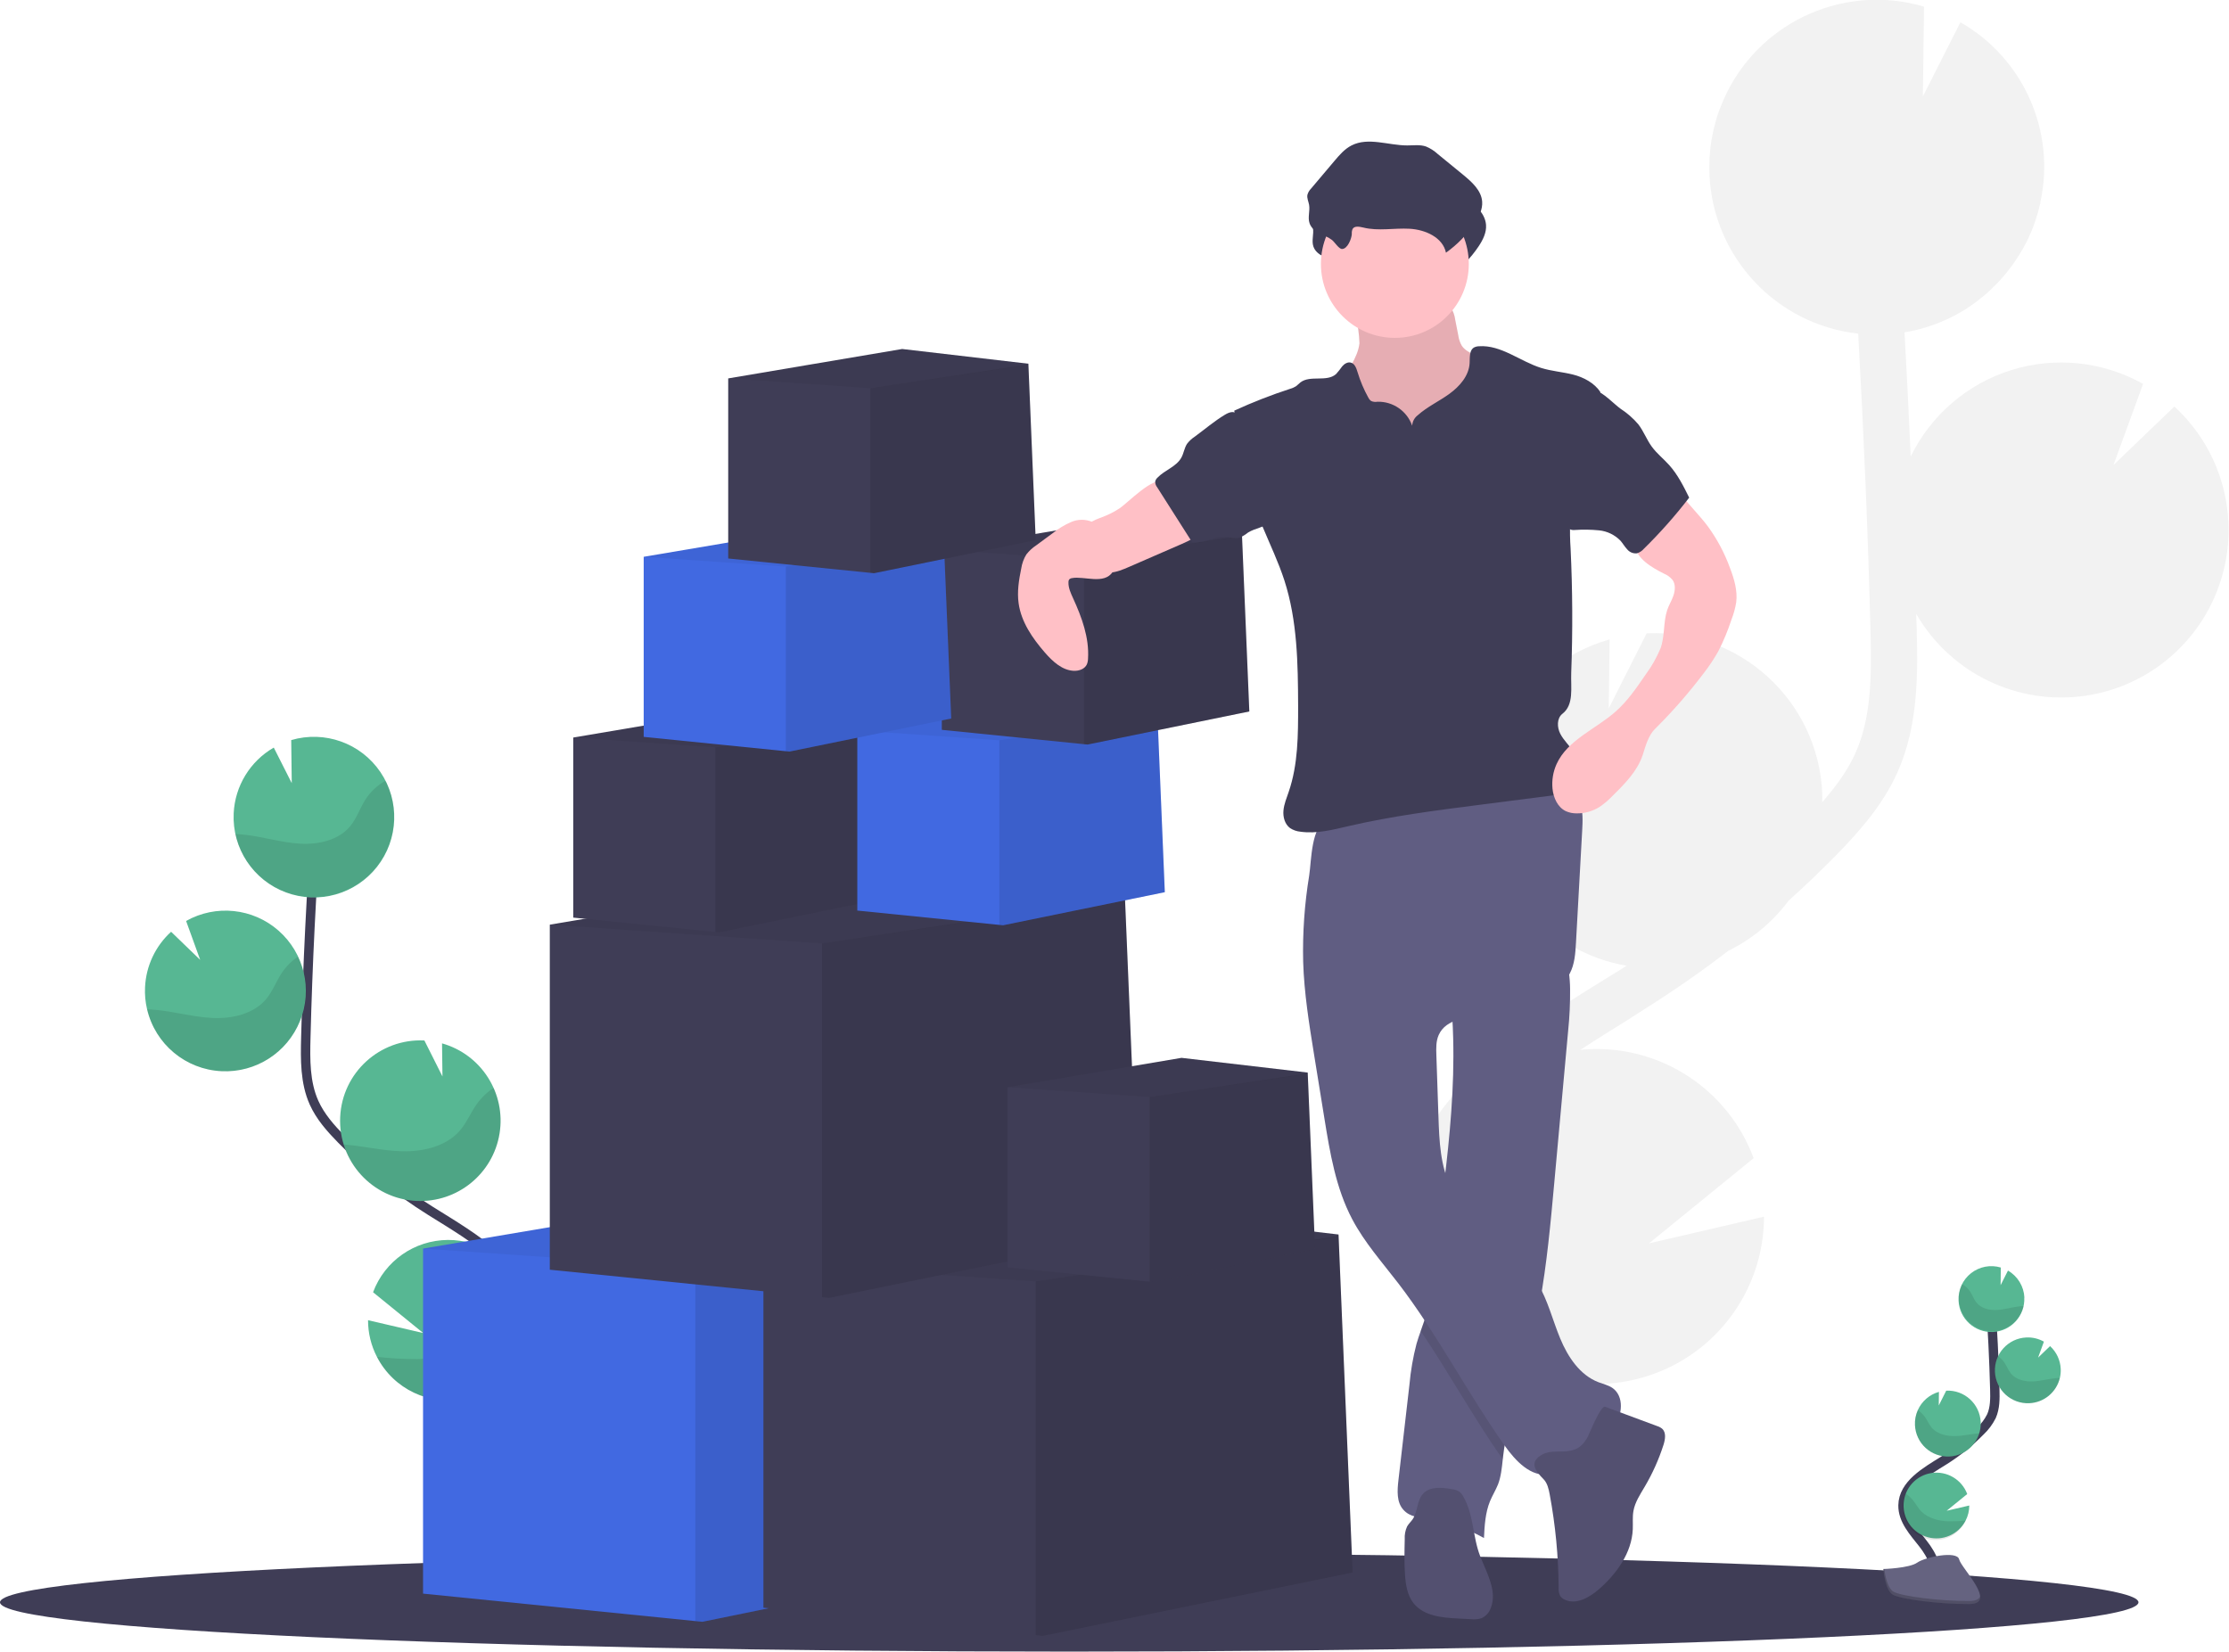
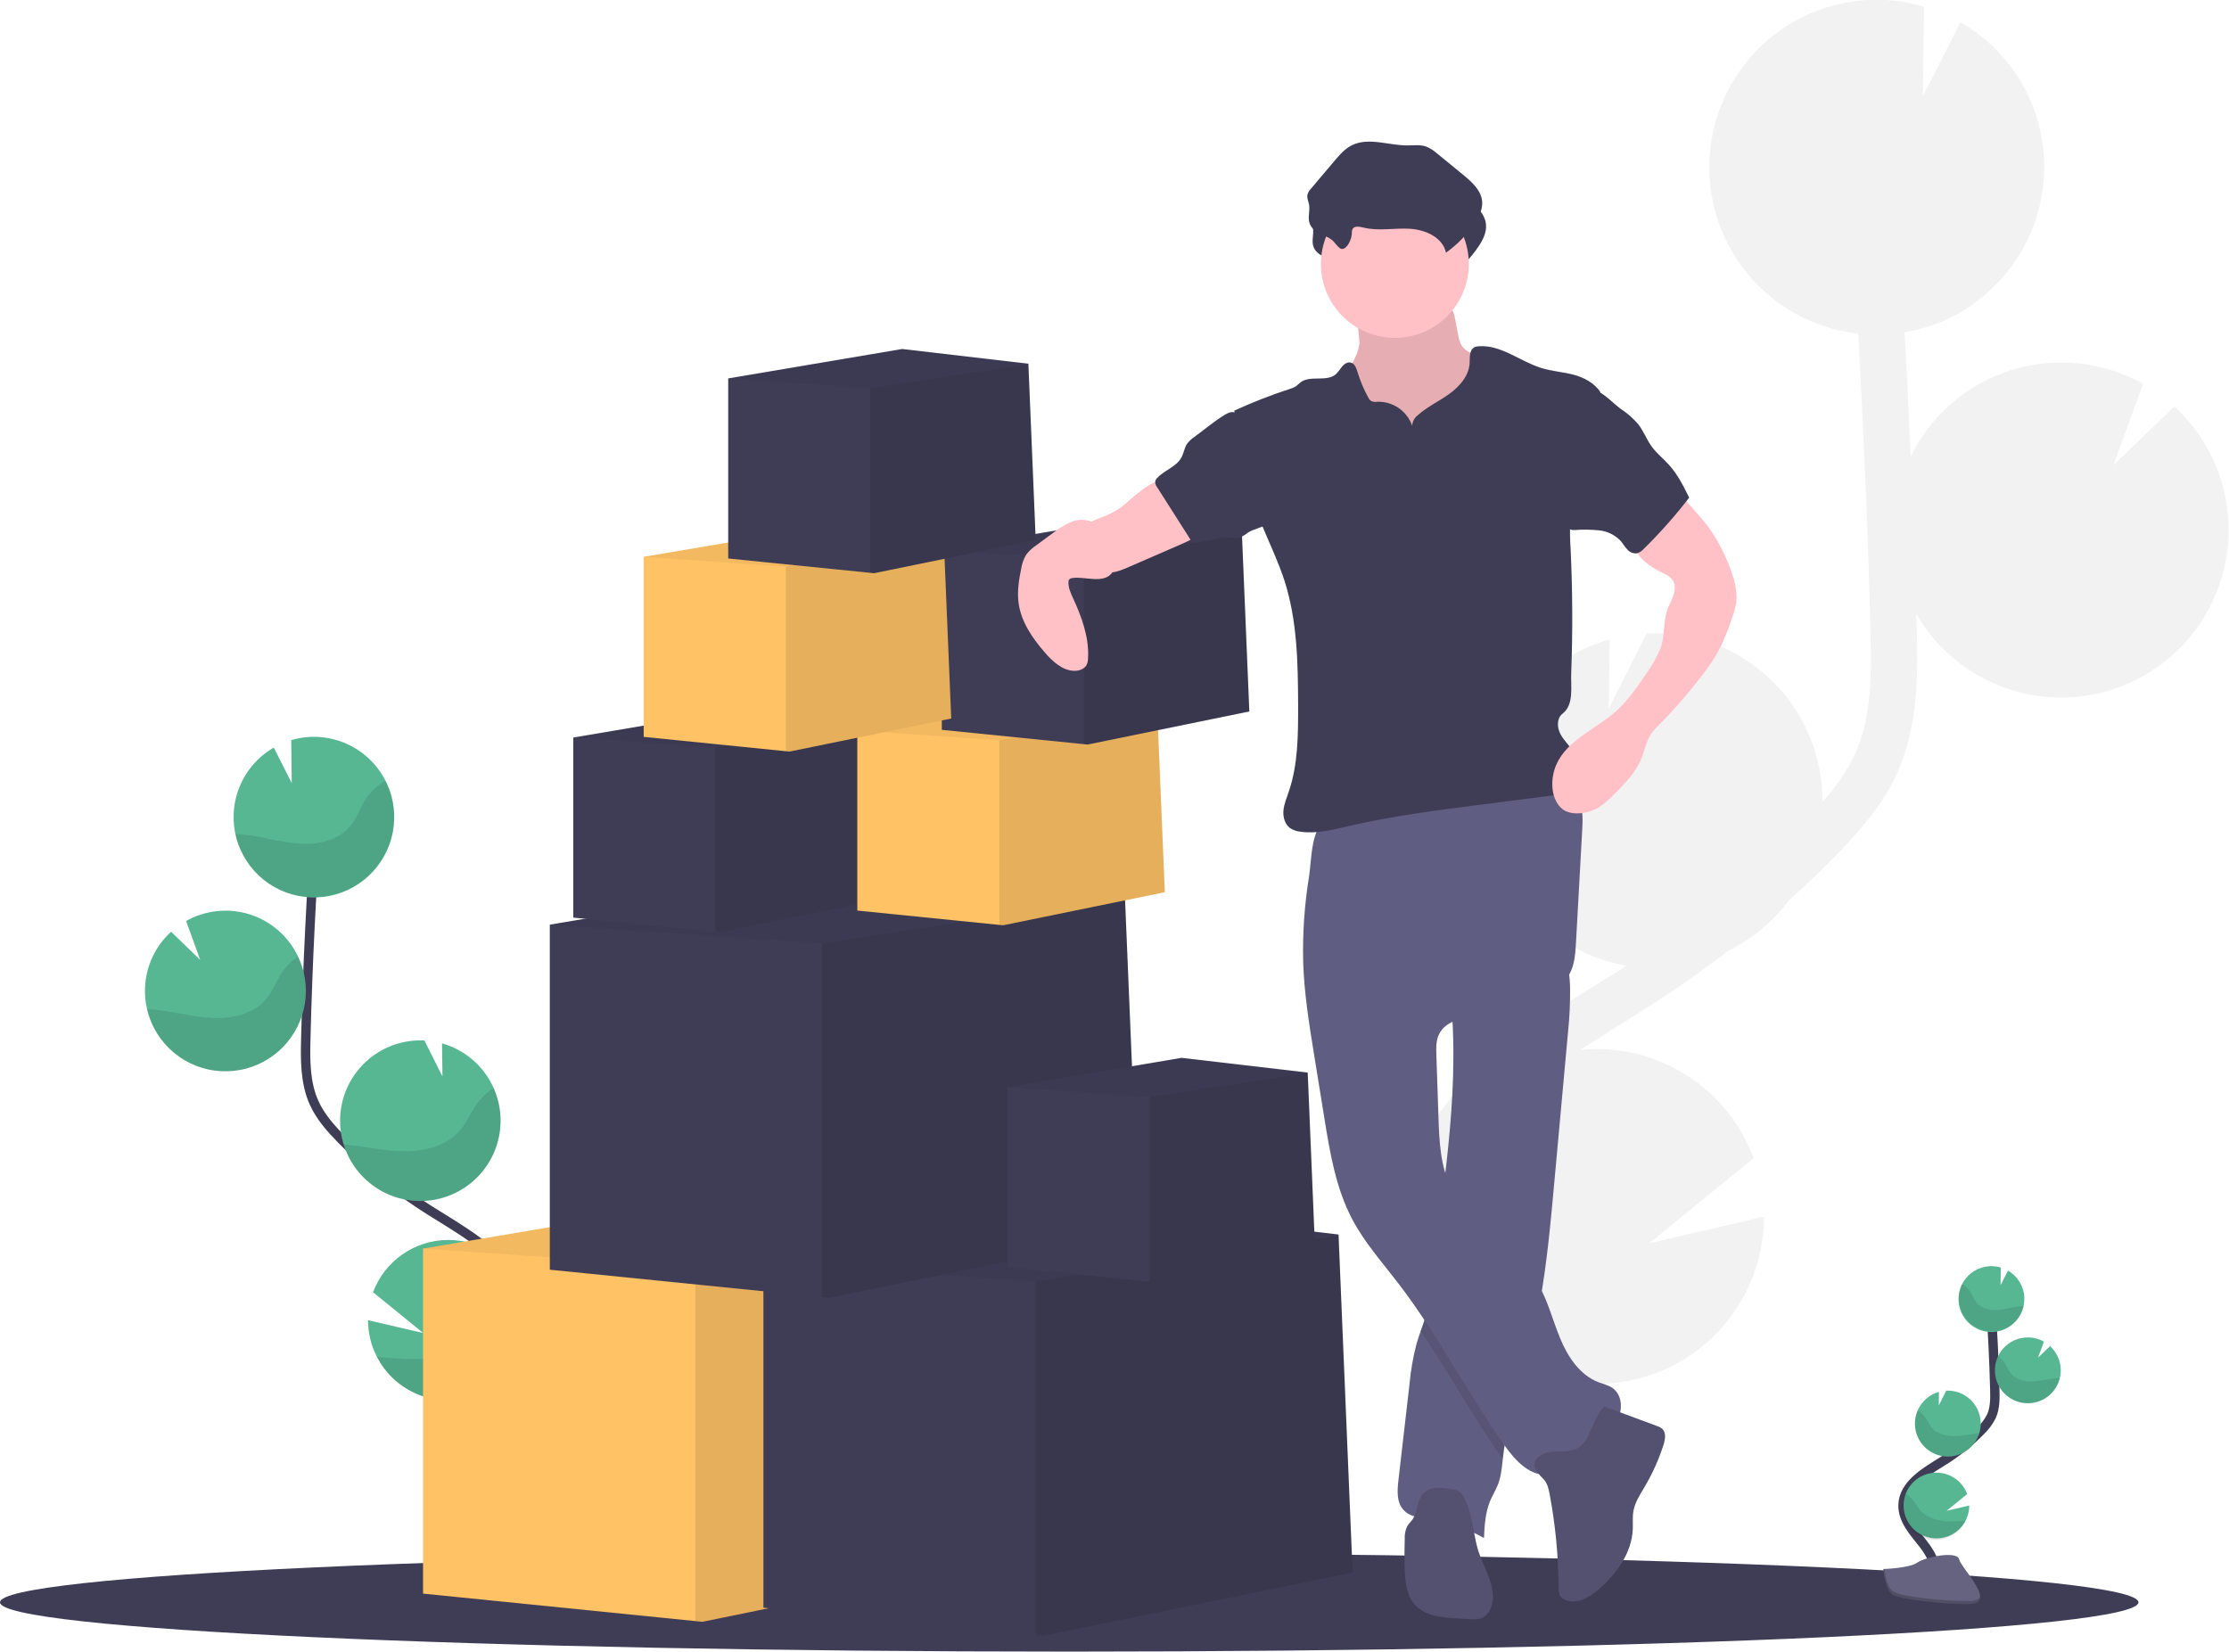
<svg xmlns="http://www.w3.org/2000/svg" id="ab82d996-d758-4a94-9ad9-9e4bd5f70489" data-name="Layer 1" width="949.57" height="703.65" viewBox="0 0 949.57 703.65">
  <path d="M808.53,515.61,816,511c.71-.45,1.41-.93,2.13-1.38a71.35,71.35,0,0,1-59.18-67,70.61,70.61,0,0,1,6.16-32.5,71.47,71.47,0,0,1,45.81-39.52l-.37,29.4,16.15-32a.64.64,0,0,1,.2,0,71.34,71.34,0,0,1,74.59,67.94c.06,1.36,0,2.7,0,4,5.62-6.41,10.72-13.28,14.1-20.81,6.84-15.25,7-32.52,6.43-53.51-1.08-41.6-2.87-83.51-5.21-125.3a71.3,71.3,0,0,1-63.35-67.49c-.1-2.19-.07-4.34,0-6.48,0-.53,0-1.07.08-1.6.14-2.07.33-4.12.65-6.14,0-.34.12-.66.18-1q.44-2.57,1.05-5.08c.16-.62.31-1.25.48-1.87.5-1.82,1-3.61,1.69-5.38.21-.59.46-1.16.68-1.74.51-1.3,1.06-2.58,1.64-3.85.31-.67.61-1.33.94-2,.08-.17.15-.34.24-.51l0,0a71.29,71.29,0,0,1,83.76-36.18l-.48,38.26,16-31.6a70.9,70.9,0,0,1,34,76.87h.08c-.11.51-.27,1-.39,1.5-.22.94-.46,1.87-.72,2.8-.34,1.19-.72,2.36-1.11,3.53-.3.87-.59,1.76-.92,2.62-.48,1.26-1,2.49-1.58,3.72-.32.72-.61,1.45-1,2.16q-1.37,2.76-3,5.4c-.37.61-.79,1.19-1.18,1.8-.76,1.18-1.53,2.35-2.36,3.49-.51.7-1.06,1.37-1.6,2.06-.78,1-1.58,2-2.41,2.91-.59.67-1.19,1.33-1.81,2-.87.92-1.77,1.81-2.7,2.69-.61.59-1.23,1.18-1.87,1.74-1.05.93-2.15,1.82-3.26,2.69-.56.44-1.1.9-1.68,1.32q-2.53,1.88-5.23,3.53c-.34.2-.7.37-1,.57-1.5.89-3,1.72-4.61,2.5-.67.33-1.37.62-2.06.93-1.29.58-2.59,1.14-3.92,1.65-.77.29-1.56.56-2.35.83-1.31.45-2.64.86-4,1.23-.8.22-1.59.44-2.4.63-1.46.35-2.95.64-4.45.89-.1,0-.19,0-.29.06q1.48,26.44,2.63,52.91a71.3,71.3,0,0,1,99-30.95l-12.61,34.55,25.94-24.91a71.14,71.14,0,0,1,23,49.26,69.82,69.82,0,0,1-1.81,19.65,71.31,71.31,0,0,1-131.17,19.43c0,1.79.13,3.59.18,5.38.47,18.52,1.06,41.56-8.17,62.14-6.25,13.95-16.32,25.28-26.27,35.43-6.47,6.61-13.18,13-20.06,19.19a71.34,71.34,0,0,1-25.76,21.42q-16.95,13.06-35.1,24.46L819,532.48c-6.79,4.21-13.75,8.53-20.58,13,1.2-.12,2.39-.25,3.61-.3a71.37,71.37,0,0,1,70.24,46.43L827.69,627.9l49-11.37a71.37,71.37,0,0,1-102.28,64.25c1.1,1.38,2.21,2.75,3.31,4.12,2.19,2.73,4.37,5.44,6.5,8.13,29,36.73,37.08,71.61,22.71,98.2l-17.46-9.44c14-25.88-7-59-20.83-76.46-2.09-2.64-4.23-5.3-6.39-8-18.53-23-39.53-49.12-39-81.13C724,568,770.89,538.93,808.53,515.61Z" transform="translate(-125.21 -98.18)" fill="#f2f2f2" />
  <ellipse cx="455.5" cy="682.65" rx="455.5" ry="21" fill="#3f3d56" />
  <path d="M948.7,773c3-5.51-.4-12.26-4.28-17.18s-8.61-10-8.51-16.29c.14-9,9.69-14.31,17.33-19.08a84.8,84.8,0,0,0,15.55-12.51,22.79,22.79,0,0,0,4.79-6.4c1.57-3.52,1.53-7.52,1.43-11.38q-.5-19.26-1.9-38.48" transform="translate(-125.21 -98.18)" fill="none" stroke="#3f3d56" stroke-miterlimit="10" stroke-width="4" />
  <path d="M987.62,651a14.06,14.06,0,0,0-7-11.5l-3.14,6.22.09-7.52a14,14,0,0,0-18,14.12,14,14,0,0,0,28-1.32Z" transform="translate(-125.21 -98.18)" fill="#57b793" />
  <path d="M962.59,746a14,14,0,1,1,.67-11.3l-8.76,7.13,9.64-2.24A14,14,0,0,1,962.59,746Z" transform="translate(-125.21 -98.18)" fill="#57b793" />
  <path d="M955.66,718.71A14,14,0,0,1,941,705.34a13.8,13.8,0,0,1,1.21-6.39,14.06,14.06,0,0,1,9-7.78l-.07,5.79,3.18-6.3h0a14,14,0,0,1,1.31,28.05Z" transform="translate(-125.21 -98.18)" fill="#57b793" />
  <path d="M989.73,696a14,14,0,0,1-1.32-28,13.9,13.9,0,0,1,7.52,1.78l-2.48,6.8,5.1-4.9a14,14,0,0,1,4.54,9.69,13.69,13.69,0,0,1-.36,3.86A14,14,0,0,1,989.73,696Z" transform="translate(-125.21 -98.18)" fill="#57b793" />
  <path d="M985.73,654.7c-3.24.36-6.39,1.37-9.64,1.57s-6.82-.58-8.88-3.11c-1.11-1.36-1.66-3.08-2.6-4.56a10,10,0,0,0-3.53-3.33,14,14,0,1,0,26.24,9.32C986.78,654.61,986.25,654.65,985.73,654.7Z" transform="translate(-125.21 -98.18)" opacity="0.1" />
  <path d="M989.73,696a14,14,0,0,1-13.35-20,10.4,10.4,0,0,1,2.82,2.83c1,1.51,1.6,3.25,2.78,4.64,2.18,2.57,5.92,3.41,9.31,3.25s6.65-1.11,10-1.42c.46,0,.94-.08,1.41-.09A14,14,0,0,1,989.73,696Z" transform="translate(-125.21 -98.18)" opacity="0.1" />
  <path d="M955.66,718.71A14,14,0,0,1,941,705.34a13.8,13.8,0,0,1,1.21-6.39,11.52,11.52,0,0,1,3,2.85c1.09,1.54,1.77,3.31,3,4.73,2.37,2.64,6.35,3.57,9.94,3.48s6.82-.93,10.28-1.19A14.06,14.06,0,0,1,955.66,718.71Z" transform="translate(-125.21 -98.18)" opacity="0.1" />
  <path d="M962.59,746A14,14,0,0,1,937,734.5a14.56,14.56,0,0,1,3.08,2.75c1.33,1.63,2.21,3.47,3.76,5,2.87,2.81,7.5,4,11.62,4.08A60.15,60.15,0,0,0,962.59,746Z" transform="translate(-125.21 -98.18)" opacity="0.1" />
  <path d="M927.54,766.65s11.07-.34,14.41-2.72,17-5.22,17.87-1.4,16.65,19,4.14,19.06-29.06-2-32.39-4S927.54,766.65,927.54,766.65Z" transform="translate(-125.21 -98.18)" fill="#656380" />
  <path d="M964.18,780.26c-12.5.1-29.06-2-32.39-4-2.53-1.54-3.55-7.09-3.88-9.65l-.37,0s.7,8.93,4,11,19.88,4.08,32.39,4c3.61,0,4.86-1.32,4.79-3.22C968.25,779.52,966.87,780.24,964.18,780.26Z" transform="translate(-125.21 -98.18)" opacity="0.2" />
  <path d="M319.62,742.15c-7.26-13.44,1-29.9,10.44-41.88s21-24.44,20.75-39.71c-.36-21.94-23.64-34.89-42.24-46.52a206.29,206.29,0,0,1-37.93-30.49c-4.57-4.67-9-9.65-11.66-15.61-3.84-8.58-3.74-18.33-3.49-27.73q1.2-47,4.64-93.82" transform="translate(-125.21 -98.18)" fill="none" stroke="#3f3d56" stroke-miterlimit="10" stroke-width="4" />
  <path d="M224.76,444.68a34.21,34.21,0,0,1,17.08-28l7.66,15.15-.23-18.34a34.22,34.22,0,1,1-24.51,31.22Z" transform="translate(-125.21 -98.18)" fill="#57b793" />
  <path d="M285.78,676.24a34.2,34.2,0,0,0,64.59-14,33.76,33.76,0,0,0-2.23-13.88,34.22,34.22,0,0,0-64,.37l21.37,17.38L282,660.64A33.83,33.83,0,0,0,285.78,676.24Z" transform="translate(-125.21 -98.18)" fill="#57b793" />
  <path d="M302.67,609.82a34.22,34.22,0,0,0,10.85-67.12l.18,14.09L306,541.46h-.09a34.22,34.22,0,0,0-3.19,68.37Z" transform="translate(-125.21 -98.18)" fill="#57b793" />
  <path d="M219.61,554.55a34.22,34.22,0,1,0-15.12-64l6,16.57L198.1,495.15A34.06,34.06,0,0,0,187,518.77a33.37,33.37,0,0,0,.87,9.42A34.21,34.21,0,0,0,219.61,554.55Z" transform="translate(-125.21 -98.18)" fill="#57b793" />
  <path d="M229.36,453.8c7.9.87,15.58,3.32,23.5,3.81s16.63-1.4,21.64-7.56c2.7-3.32,4.05-7.52,6.33-11.14a24.28,24.28,0,0,1,8.62-8.11,34.22,34.22,0,1,1-64,22.71C226.78,453.57,228.08,453.66,229.36,453.8Z" transform="translate(-125.21 -98.18)" opacity="0.1" />
  <path d="M219.61,554.55a34.24,34.24,0,0,0,32.55-48.8,25.31,25.31,0,0,0-6.88,6.88c-2.44,3.68-3.91,7.93-6.78,11.31-5.33,6.26-14.43,8.31-22.69,7.94s-16.23-2.73-24.45-3.48c-1.14-.1-2.3-.18-3.45-.21A34.21,34.21,0,0,0,219.61,554.55Z" transform="translate(-125.21 -98.18)" opacity="0.1" />
  <path d="M302.67,609.82a34.21,34.21,0,0,0,32.82-48.17,27.67,27.67,0,0,0-7.23,7c-2.66,3.75-4.32,8.07-7.43,11.53-5.77,6.43-15.47,8.7-24.22,8.49-8.47-.18-16.63-2.26-25.05-2.91A34.24,34.24,0,0,0,302.67,609.82Z" transform="translate(-125.21 -98.18)" opacity="0.1" />
  <path d="M285.78,676.24a34.2,34.2,0,0,0,64.59-14,33.76,33.76,0,0,0-2.23-13.88,34.26,34.26,0,0,0-7.5,6.69c-3.25,4-5.4,8.46-9.16,12.16-7,6.86-18.29,9.7-28.34,10A146.77,146.77,0,0,1,285.78,676.24Z" transform="translate(-125.21 -98.18)" opacity="0.1" />
-   <polygon points="431.22 663.95 299.22 690.95 296.22 690.65 180.22 678.95 180.22 531.95 322.22 507.95 425.22 519.95 425.25 520.6 425.26 520.92 431.22 663.95" fill="#4169e1" />
+   <polygon points="431.22 663.95 299.22 690.95 296.22 690.65 180.22 678.95 180.22 531.95 322.22 507.95 425.22 519.95 425.25 520.6 425.26 520.92 431.22 663.95" fill="#ffc265" />
  <polygon points="431.22 663.95 299.22 690.95 296.22 690.65 296.22 539.95 425.25 520.6 431.22 663.95" opacity="0.1" />
  <polygon points="425.26 520.92 425.22 520.95 296.22 539.95 180.22 531.95 322.22 507.95 425.22 519.95 425.25 520.6 425.26 520.92" opacity="0.05" />
  <polygon points="576.22 669.95 444.22 696.95 441.22 696.65 325.22 684.95 325.22 537.95 467.22 513.95 570.22 525.95 570.25 526.6 570.26 526.92 576.22 669.95" fill="#3f3d56" />
  <polygon points="576.22 669.95 444.22 696.95 441.22 696.65 441.22 545.95 570.25 526.6 576.22 669.95" opacity="0.1" />
  <polygon points="570.26 526.92 570.22 526.95 441.22 545.95 325.22 537.95 467.22 513.95 570.22 525.95 570.25 526.6 570.26 526.92" opacity="0.05" />
  <polygon points="485.22 525.95 353.22 552.95 350.22 552.65 234.22 540.95 234.22 393.95 376.22 369.95 479.22 381.95 479.25 382.6 479.26 382.92 485.22 525.95" fill="#3f3d56" />
  <polygon points="485.22 525.95 353.22 552.95 350.22 552.65 350.22 401.95 479.25 382.6 485.22 525.95" opacity="0.1" />
  <polygon points="479.26 382.92 479.22 382.95 350.22 401.95 234.22 393.95 376.22 369.95 479.22 381.95 479.25 382.6 479.26 382.92" opacity="0.05" />
  <polygon points="560.22 532.11 491.33 546.21 489.76 546.05 429.22 539.94 429.22 463.22 503.33 450.69 557.09 456.96 557.11 457.3 557.11 457.46 560.22 532.11" fill="#3f3d56" />
  <polygon points="560.22 532.11 491.33 546.21 489.76 546.05 489.76 467.4 557.11 457.3 560.22 532.11" opacity="0.1" />
  <polygon points="557.11 457.46 557.09 457.48 489.76 467.4 429.22 463.22 503.33 450.69 557.09 456.96 557.11 457.3 557.11 457.46" opacity="0.05" />
  <polygon points="375.22 383.11 306.33 397.2 304.76 397.05 244.22 390.94 244.22 314.22 318.33 301.69 372.09 307.96 372.11 308.3 372.11 308.46 375.22 383.11" fill="#3f3d56" />
  <polygon points="375.22 383.11 306.33 397.2 304.76 397.05 304.76 318.4 372.11 308.3 375.22 383.11" opacity="0.1" />
  <polygon points="372.11 308.46 372.09 308.48 304.76 318.4 244.22 314.22 318.33 301.69 372.09 307.96 372.11 308.3 372.11 308.46" opacity="0.05" />
-   <polygon points="496.22 380.11 427.33 394.2 425.76 394.05 365.22 387.94 365.22 311.22 439.33 298.69 493.09 304.96 493.11 305.3 493.11 305.46 496.22 380.11" fill="#4169e1" />
+   <polygon points="496.22 380.11 427.33 394.2 425.76 394.05 365.22 387.94 365.22 311.22 439.33 298.69 493.09 304.96 493.11 305.3 493.11 305.46 496.22 380.11" fill="#ffc265" />
  <polygon points="496.22 380.11 427.33 394.2 425.76 394.05 425.76 315.4 493.11 305.3 496.22 380.11" opacity="0.1" />
  <polygon points="493.11 305.46 493.09 305.48 425.76 315.4 365.22 311.22 439.33 298.69 493.09 304.96 493.11 305.3 493.11 305.46" opacity="0.05" />
  <polygon points="532.22 303.11 463.33 317.2 461.76 317.05 401.22 310.94 401.22 234.22 475.33 221.69 529.09 227.96 529.11 228.3 529.11 228.46 532.22 303.11" fill="#3f3d56" />
  <polygon points="532.22 303.11 463.33 317.2 461.76 317.05 461.76 238.4 529.11 228.3 532.22 303.11" opacity="0.1" />
  <polygon points="529.11 228.46 529.09 228.48 461.76 238.4 401.22 234.22 475.33 221.69 529.09 227.96 529.11 228.3 529.11 228.46" opacity="0.05" />
  <path d="M704.35,244.45c-.73,6.5-5.69,11.74-7.53,18-2.76,9.45,2,19.6,8.56,27A59.77,59.77,0,0,0,747,309.19a17.91,17.91,0,0,0,6.88-.75,14.94,14.94,0,0,0,5.23-3.58c4.92-4.95,7.57-11.8,8.62-18.71s.65-13.94.24-20.91a11.83,11.83,0,0,0-.78-4.22,10.72,10.72,0,0,0-2.71-3.33,63,63,0,0,0-11.65-8.47c-1.8-1-3.73-2-4.88-3.73a12.21,12.21,0,0,1-1.51-4.47l-1.29-6.56a12.86,12.86,0,0,0-1.89-5.32c-2.27-3.06-6.62-3.48-10.43-3.63l-14-.55c-4.35-.17-10.07-1.42-14.32-.56-4,.79-2.65,4.45-1.93,7.77A56.18,56.18,0,0,1,704.35,244.45Z" transform="translate(-125.21 -98.18)" fill="#ffc0c6" />
  <path d="M704.35,244.45c-.73,6.5-5.69,11.74-7.53,18-2.76,9.45,2,19.6,8.56,27A59.77,59.77,0,0,0,747,309.19a17.91,17.91,0,0,0,6.88-.75,14.94,14.94,0,0,0,5.23-3.58c4.92-4.95,7.57-11.8,8.62-18.71s.65-13.94.24-20.91a11.83,11.83,0,0,0-.78-4.22,10.72,10.72,0,0,0-2.71-3.33,63,63,0,0,0-11.65-8.47c-1.8-1-3.73-2-4.88-3.73a12.21,12.21,0,0,1-1.51-4.47l-1.29-6.56a12.86,12.86,0,0,0-1.89-5.32c-2.27-3.06-6.62-3.48-10.43-3.63l-14-.55c-4.35-.17-10.07-1.42-14.32-.56-4,.79-2.65,4.45-1.93,7.77A56.18,56.18,0,0,1,704.35,244.45Z" transform="translate(-125.21 -98.18)" opacity="0.1" />
  <path d="M793.26,537.21l-5.94,65.12c-1.55,17.08-3.13,34.23-6.17,51.09-1,5.81-2.28,11.59-3.74,17.32-4.06,15.91-9.95,31.46-11.85,47.77-.06.47-.11,1-.16,1.43-.39,3.6-.73,7.24-2,10.6-1,2.49-2.41,4.76-3.44,7.22-2,4.92-2.32,10.36-2.57,15.69a67.64,67.64,0,0,0-23.29-8c-4-.59-8.35-1-11-4-3-3.26-2.65-8.25-2.15-12.63q2.36-20.4,4.7-40.78a106.28,106.28,0,0,1,3-17.32c.54-1.89,1.19-3.75,1.85-5.61.91-2.56,1.83-5.12,2.52-7.75A93.33,93.33,0,0,0,735,644.53c1.61-13.68,3.55-27.33,5.25-41l.09-.72c2.55-20.72,4.49-41.54,3.93-62.41-.08-3.09-.21-6.18-.41-9.28-.28-4.49-.69-6.87,3-9.68,4.11-3.1,9.52-5.27,14.22-7.3,2.53-1.1,30.39-11,31-8.82a54.29,54.29,0,0,1,2,14.22A158.22,158.22,0,0,1,793.26,537.21Z" transform="translate(-125.21 -98.18)" fill="#605d82" />
  <path d="M781.15,653.42c-1,5.81-2.28,11.59-3.74,17.32-4.06,15.91-9.95,31.46-11.85,47.77-.06.47-.11,1-.16,1.43-12.42-17.74-22.88-36.82-35-54.75.91-2.56,1.83-5.12,2.52-7.75A93.33,93.33,0,0,0,735,644.53c1.61-13.68,3.55-27.33,5.25-41l.09-.72a42.47,42.47,0,0,0,3,8.41c8.14,16.54,27.48,24.9,36.94,40.73Q780.75,652.69,781.15,653.42Z" transform="translate(-125.21 -98.18)" opacity="0.1" />
  <path d="M680.37,508c.41,13.26,2.53,26.41,4.65,39.51l4.37,27c2.39,14.8,4.89,29.89,11.89,43.14,5.24,9.92,12.78,18.38,19.61,27.27,16.78,21.86,29.39,46.63,45.3,69.13,4.63,6.54,11.24,13.62,19.13,12.25,5.18-.89,8.94-5.21,13-8.53,4.8-3.92,10.58-6.79,14.36-11.71s4.52-13.08-.6-16.58c-1.75-1.19-3.88-1.64-5.86-2.4-7.93-3-13.07-10.76-16.33-18.6s-5.25-16.25-9.6-23.54c-9.46-15.83-28.81-24.19-36.95-40.74-4.56-9.26-5-20-5.34-30.27l-.89-26.31c-.1-2.88-.17-5.87,1-8.5,3.11-7,12.51-7.66,20.13-8.55a68.75,68.75,0,0,0,24.67-7.78c4.39-2.37,8.67-5.39,11-9.79,2.14-4,2.43-8.71,2.68-13.25l2.64-47.69c.23-4.1.43-8.35-1-12.19-3.63-9.66-15.83-12.82-26.14-12.36-19.18.86-36.88,9.11-55,14.69-4.49,1.38-9,2.62-13.63,3.55-4,.81-9,.48-12.84,1.78-6.88,2.32-6.71,17.38-7.68,23.62A198.29,198.29,0,0,0,680.37,508Z" transform="translate(-125.21 -98.18)" fill="#605d82" />
  <path d="M782.72,728.32c1.69,1.71,2.24,4.21,2.68,6.57a224.15,224.15,0,0,1,3.8,39.71,6.58,6.58,0,0,0,.71,3.6,4.59,4.59,0,0,0,1.87,1.5c4.89,2.33,10.56-.92,14.64-4.49,7.55-6.61,13.94-15.49,14.37-25.52.11-2.58-.18-5.19.27-7.74.66-3.78,2.87-7.07,4.81-10.37a88.05,88.05,0,0,0,8-17.82c.74-2.34,1.24-5.28-.6-6.91a6.43,6.43,0,0,0-2.17-1.13L809,697.52c-1.92-.71-6.68,11.52-7.43,12.86-1.85,3.27-3.69,5.12-7.4,5.88s-8.29-.34-11.83,1.55C776.34,721,779.33,724.91,782.72,728.32Z" transform="translate(-125.21 -98.18)" fill="#535070" />
  <path d="M748.64,735.87a6.73,6.73,0,0,0-1.68-2.13,7.53,7.53,0,0,0-3.39-1.15c-4.2-.72-9.18-1.19-12.09,1.94-2.72,2.93-2.25,7.7-4.52,11-.72,1-1.7,1.9-2.32,3a11.26,11.26,0,0,0-1,5.38c-.12,5.09-.24,10.2.12,15.28.29,4.26,1,8.73,3.67,12.07,4.28,5.36,12,6.13,18.84,6.47l5.55.29a11,11,0,0,0,4.54-.42,7.45,7.45,0,0,0,3.92-4.31c2.89-7.18-1.68-14.91-4.5-22.11C752.53,752.89,753.11,743.7,748.64,735.87Z" transform="translate(-125.21 -98.18)" fill="#535070" />
  <path d="M702.75,207.8a4.53,4.53,0,0,1,.31-2.14c.81-1.43,2.93-1,4.53-.64,6.43,1.62,13.21.15,19.84.53s14.09,3.69,15.42,10.19a48.21,48.21,0,0,0,12.23-12.56c1.84-2.75,3.44-5.9,3.19-9.2-.36-4.76-4.35-8.32-8-11.34l-11-9a16.71,16.71,0,0,0-4.94-3.14c-2.54-.87-5.32-.45-8-.45-8,0-16.58-3.65-23.71,0-3,1.53-5.23,4.16-7.39,6.72l-9.83,11.64a6.21,6.21,0,0,0-1.58,2.67c-.28,1.42.45,2.82.71,4.25.46,2.6-.66,5.38.2,7.88,1.43,4.14,6.47,4.73,9.55,7.11,1.14.88,2.94,3.89,4.31,3.85C701,214.12,702.68,209.72,702.75,207.8Z" transform="translate(-125.21 -98.18)" fill="#3f3d56" />
  <circle cx="594.22" cy="112.45" r="31.5" fill="#ffc0c6" />
  <path d="M726.81,279.56A15.26,15.26,0,0,0,712,269.34a4.45,4.45,0,0,1-2.74-.35,3.79,3.79,0,0,1-1.13-1.4,55.73,55.73,0,0,1-4.59-10.86c-.5-1.67-1.19-3.64-2.88-4.07-1.36-.35-2.75.53-3.66,1.6a35,35,0,0,1-2.62,3.29c-4,3.54-11,.31-15.19,3.56-.69.53-1.26,1.21-2,1.7a9.1,9.1,0,0,1-2.31,1A221.38,221.38,0,0,0,651,273.14c2.8,16.84,5.66,34,12.22,49.75,3.12,7.5,6.65,14.85,9.15,22.58,5.54,17.13,5.78,35.46,5.85,53.47,0,12.32,0,24.9-4,36.56-.9,2.64-2,5.26-2.25,8s.57,5.84,2.82,7.48a9.51,9.51,0,0,0,4.35,1.53c6.91,1,13.87-.82,20.67-2.4,18.23-4.22,36.83-6.64,55.38-9l31.1-4a18.19,18.19,0,0,0,6.44-1.67c5.69-3.11,6.23-11.67,2.69-17.11-1.69-2.61-4.08-4.75-5.51-7.51s-1.54-6.64.91-8.55c5-3.9,3.5-11.13,3.74-17.45q1-26.52-.27-53a103.72,103.72,0,0,1-.18-11c.35-6.22,1.89-12.31,3.43-18.36l9.45-37.2c-2.47-3.9-7.2-6.38-11.67-7.5s-9.14-1.45-13.55-2.82c-9-2.8-17.08-9.9-26.51-9.24a4.85,4.85,0,0,0-2.06.5c-2.12,1.21-1.79,4.27-1.92,6.71-.3,5.41-4.28,9.92-8.66,13.09s-9.4,5.47-13.43,9.08A6,6,0,0,0,726.81,279.56Z" transform="translate(-125.21 -98.18)" fill="#3f3d56" />
  <path d="M602,314.85a37,37,0,0,1-6.62,3.41c-2.2.87-4.55,1.56-6.35,3.08a10.05,10.05,0,0,0-2.21,2.73A12.13,12.13,0,0,0,598,342.14c2.89-.15,5.62-1.32,8.27-2.47L628.49,330c3.76-1.63,7.82-3.53,9.6-7.23a1.74,1.74,0,0,0,.22-1.15,1.89,1.89,0,0,0-.92-1,49.77,49.77,0,0,1-12.93-12.2c-.91-1.24-2-4.16-3.32-4.91C616.44,300.9,605.77,312.41,602,314.85Z" transform="translate(-125.21 -98.18)" fill="#ffc0c6" />
  <path d="M839.52,307l8.19,9.36c1.76,2,3.52,4,5.12,6.16a71.67,71.67,0,0,1,9.38,17.67c1.78,4.67,3.26,9.65,2.64,14.61a36,36,0,0,1-2.05,7.43,91.86,91.86,0,0,1-5.57,13.4A76.26,76.26,0,0,1,851,385a219.1,219.1,0,0,1-20.77,23.75c-2.8,2.77-4,7.26-5.19,11-2.25,6.91-7.6,12.3-12.77,17.4a35.19,35.19,0,0,1-5.49,4.72,17.8,17.8,0,0,1-10,2.84,11,11,0,0,1-4.49-.93c-3.54-1.68-5.34-5.77-5.71-9.67a20.7,20.7,0,0,1,1.72-10.36c4.7-10.41,16.77-14.92,25.3-22.52,5-4.45,8.83-10.05,12.61-15.58a54.05,54.05,0,0,0,6.37-11.17c1.9-5.09,1.16-11.11,2.83-16.27.7-2.19,2-4.16,2.71-6.33s.95-4.74-.38-6.61a9.55,9.55,0,0,0-3.71-2.72c-5.45-2.76-11.55-6.32-12.59-12.35a13.22,13.22,0,0,1,2.44-9.43,39,39,0,0,1,6.87-7.2C833.12,311.43,837.13,309.06,839.52,307Z" transform="translate(-125.21 -98.18)" fill="#ffc0c6" />
  <path d="M596.74,327.91c-1.44-2.92-3.25-5.9-6.17-7.35a11.36,11.36,0,0,0-9,0,34.12,34.12,0,0,0-7.88,4.76l-7.06,5.21a17.37,17.37,0,0,0-4.19,3.87,16.11,16.11,0,0,0-2.18,6c-1,4.87-1.81,9.88-1.11,14.81,1.12,8,5.92,14.92,11.2,21,3.3,3.78,7.38,7.6,12.4,7.77,2.17.07,4.58-.79,5.48-2.76a6.83,6.83,0,0,0,.49-2.46c.54-8.88-2.64-17.55-6.34-25.64-1-2.2-2.08-4.48-2-6.89a1.86,1.86,0,0,1,.3-1.16,1.94,1.94,0,0,1,1.2-.59c5.07-1,13.81,2.94,17.36-2.69C601.54,338.07,598.38,331.22,596.74,327.91Z" transform="translate(-125.21 -98.18)" fill="#ffc0c6" />
  <path d="M701.09,197.89a4.66,4.66,0,0,1,.32-2.14c.81-1.44,2.93-1,4.53-.64,6.43,1.62,13.21.15,19.84.53s14.08,3.69,15.42,10.19a48.53,48.53,0,0,0,12.23-12.56c1.84-2.76,3.44-5.91,3.19-9.21-.36-4.76-4.36-8.32-8-11.33l-11-9a16.66,16.66,0,0,0-4.93-3.14c-2.55-.87-5.32-.45-8-.45-8,0-16.58-3.65-23.71,0-3,1.53-5.23,4.16-7.39,6.72l-9.84,11.64a6.23,6.23,0,0,0-1.57,2.67c-.28,1.42.45,2.82.71,4.25.46,2.6-.66,5.38.2,7.87,1.43,4.15,6.47,4.74,9.55,7.12,1.14.88,2.94,3.89,4.31,3.85C699.32,204.21,701,199.81,701.09,197.89Z" transform="translate(-125.21 -98.18)" fill="#3f3d56" />
  <path d="M634.19,284.21a13.06,13.06,0,0,0-3.3,3.07c-1.15,1.75-1.39,4-2.38,5.8-2.12,3.94-7.09,5.35-10.18,8.58a3.19,3.19,0,0,0-1,1.68,3.71,3.71,0,0,0,.83,2.42l14.94,23.48c5,.44,9.74-2.68,14.72-2.26,1.85.15,3.76.79,5.54.24a16.1,16.1,0,0,0,3.55-2.17c3-1.88,6.92-2.1,9.41-4.57s2.7-6.1,2.67-9.47a37.37,37.37,0,0,0-.89-8.7c-2.2-9-9.09-15.94-13.41-23.92-2.11-3.89-3.25-6.16-7.7-3.49S638.4,281.13,634.19,284.21Z" transform="translate(-125.21 -98.18)" fill="#3f3d56" />
  <path d="M815.6,272.34a35.07,35.07,0,0,1,7.52,6.58c2.27,2.93,3.56,6.53,5.75,9.53s5,5.16,7.4,7.84c3.65,4.06,6.12,9,8.54,13.91A208.6,208.6,0,0,1,825.49,332a6.19,6.19,0,0,1-2.94,1.92,4.71,4.71,0,0,1-4.14-1.69c-1.08-1.12-1.84-2.52-2.87-3.69a14.75,14.75,0,0,0-9.13-4.41,62.72,62.72,0,0,0-10.35-.15,4,4,0,0,1-2.21-.37,3.65,3.65,0,0,1-1.2-1.38c-4-6.88-2.75-15.52-1.32-23.38l3.27-18a40.44,40.44,0,0,1,2.73-10c1.24-2.65,4-7.15,7.42-6.35S812.71,270.26,815.6,272.34Z" transform="translate(-125.21 -98.18)" fill="#3f3d56" />
-   <polygon points="405.22 306.11 336.33 320.2 334.76 320.05 274.22 313.94 274.22 237.22 348.33 224.69 402.09 230.96 402.11 231.3 402.11 231.46 405.22 306.11" fill="#4169e1" />
+   <polygon points="405.22 306.11 336.33 320.2 334.76 320.05 274.22 313.94 274.22 237.22 348.33 224.69 402.09 230.96 402.11 231.3 402.11 231.46 405.22 306.11" fill="#ffc265" />
  <polygon points="405.22 306.11 336.33 320.2 334.76 320.05 334.76 241.4 402.11 231.3 405.22 306.11" opacity="0.1" />
  <polygon points="402.11 231.46 402.09 231.48 334.76 241.4 274.22 237.22 348.33 224.69 402.09 230.96 402.11 231.3 402.11 231.46" opacity="0.05" />
  <polygon points="441.22 230.11 372.33 244.21 370.76 244.05 310.22 237.94 310.22 161.22 384.33 148.69 438.09 154.96 438.11 155.3 438.11 155.46 441.22 230.11" fill="#3f3d56" />
  <polygon points="441.22 230.11 372.33 244.21 370.76 244.05 370.76 165.4 438.11 155.3 441.22 230.11" opacity="0.1" />
  <polygon points="438.11 155.46 438.09 155.48 370.76 165.4 310.22 161.22 384.33 148.69 438.09 154.96 438.11 155.3 438.11 155.46" opacity="0.05" />
</svg>
